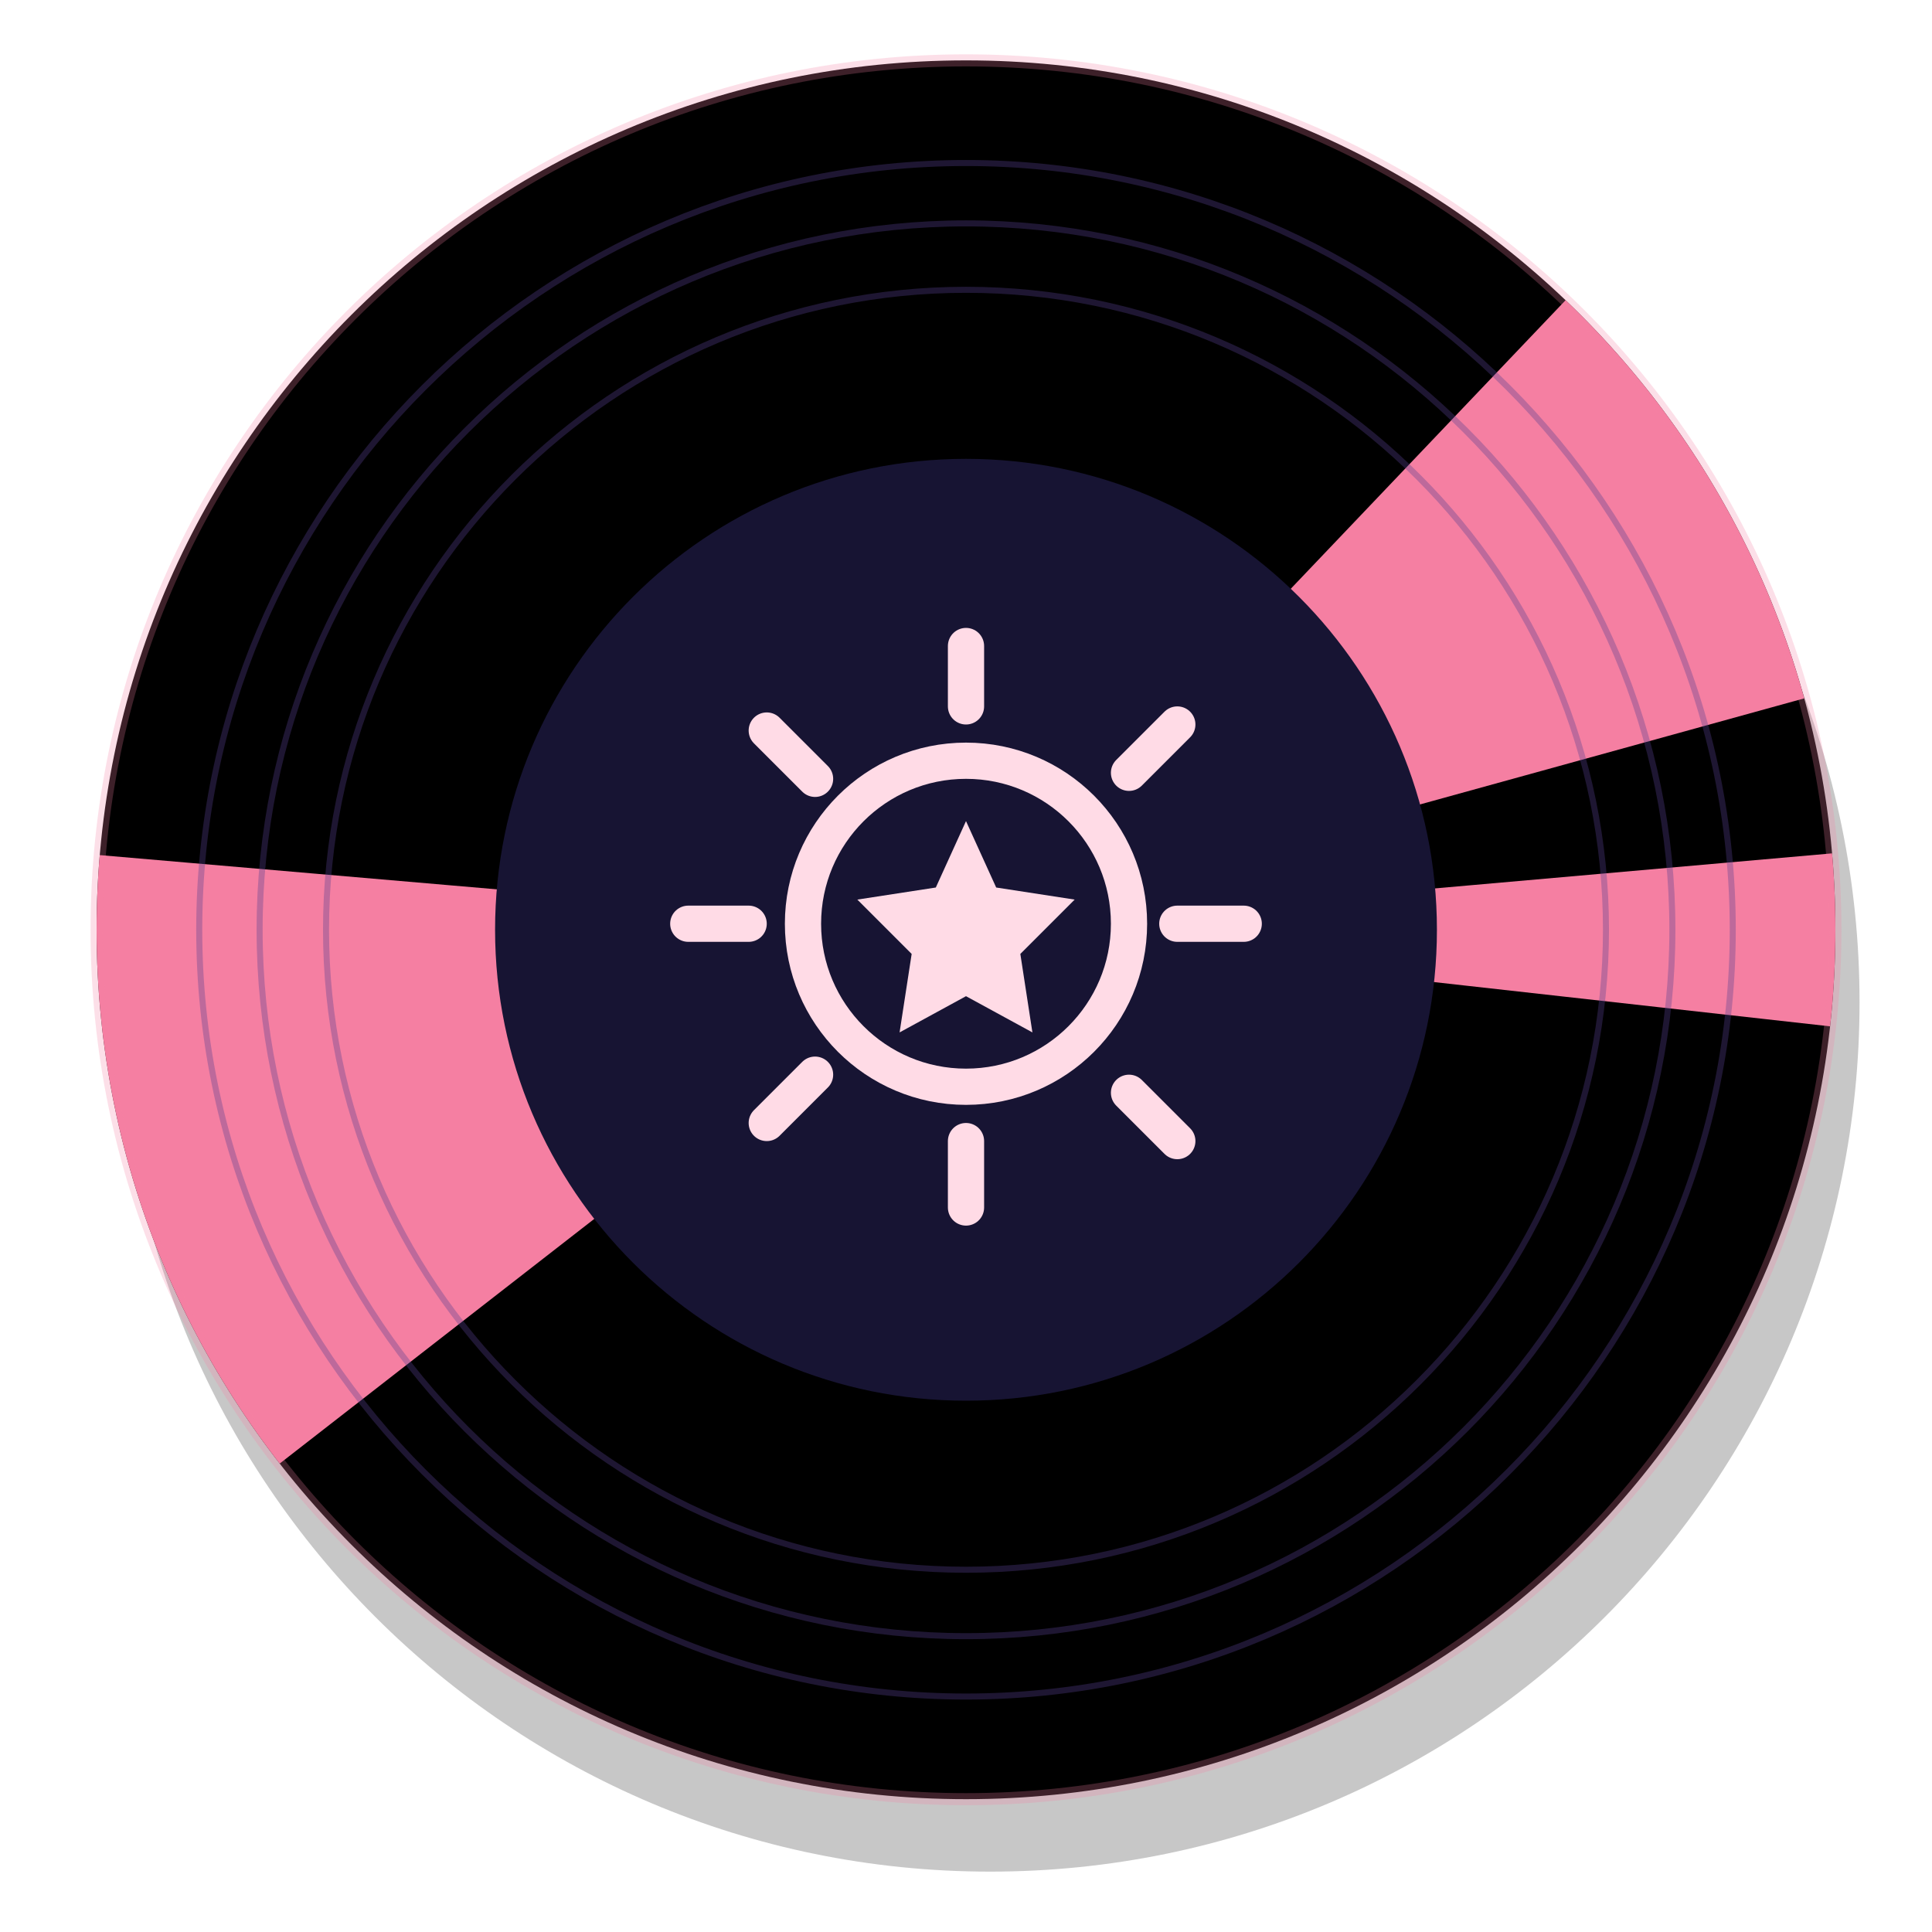
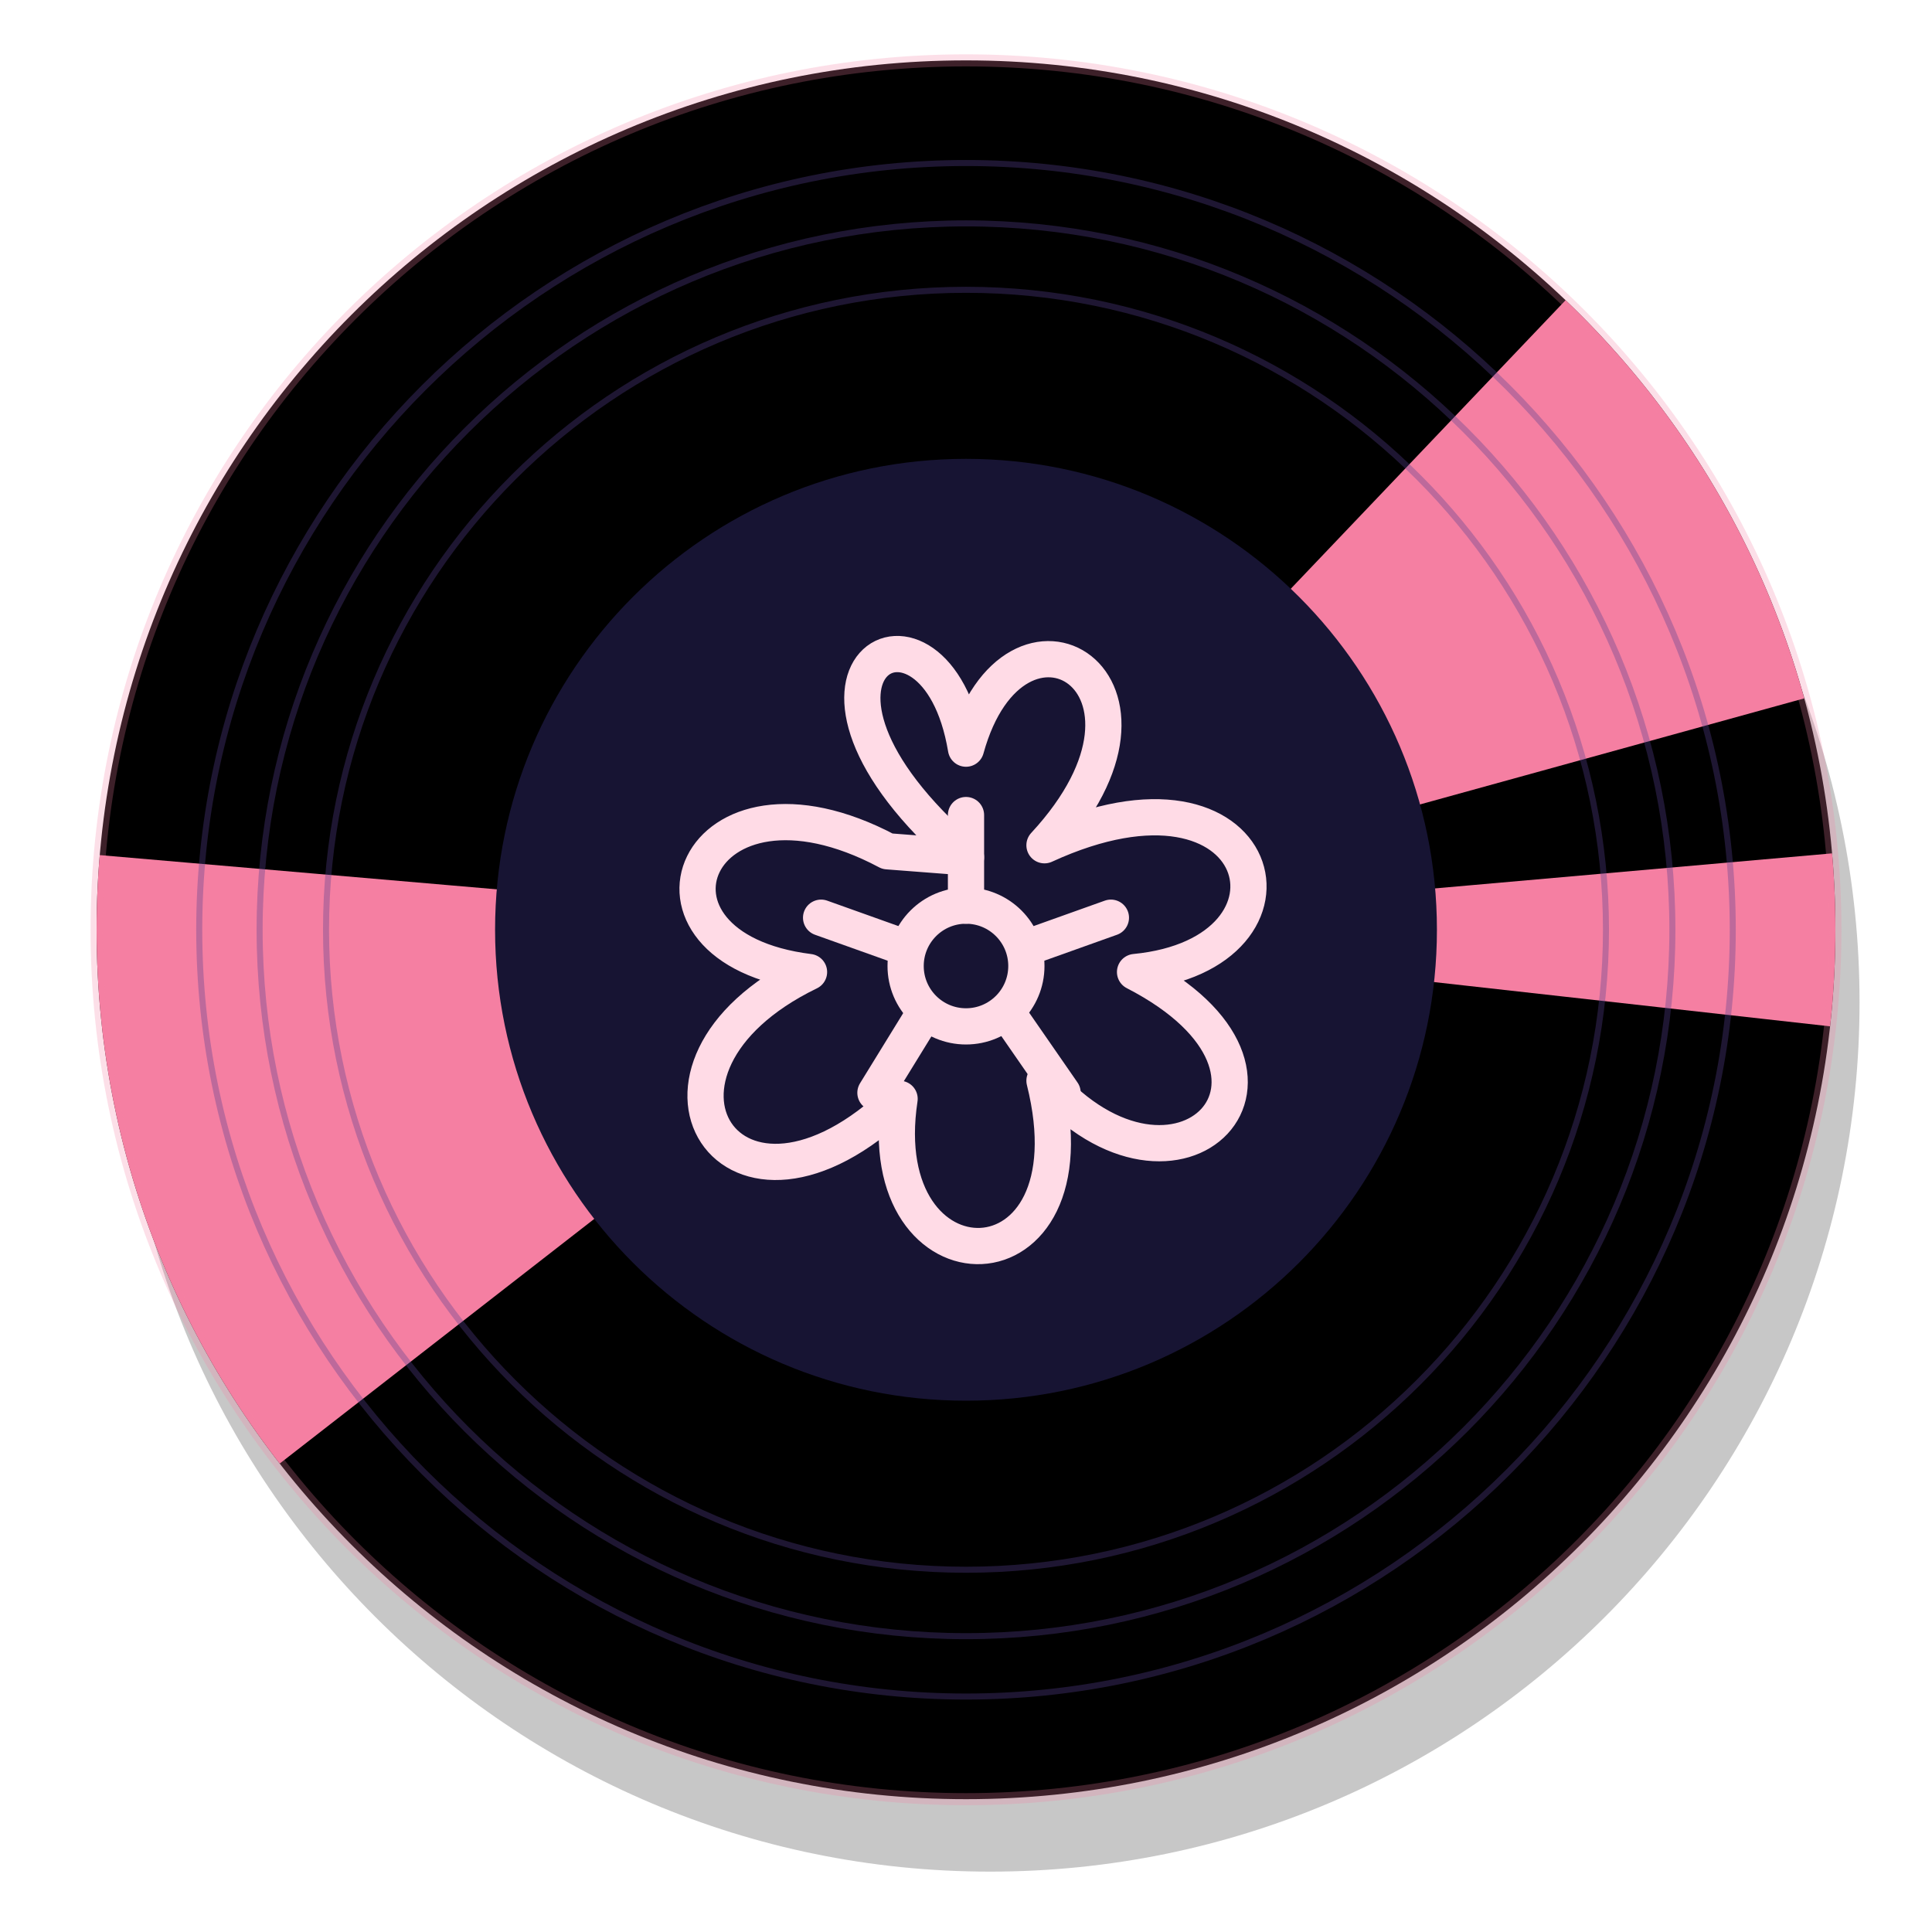
<svg xmlns="http://www.w3.org/2000/svg" viewBox="0 0 320 320">
  <defs>
    <clipPath id="record">
      <circle cx="160" cy="154" r="144" />
    </clipPath>
  </defs>
  <ellipse cx="164" cy="166" rx="144" ry="144" fill="#000000" opacity=".22" />
  <circle cx="160" cy="154" r="144" fill="#000000" />
  <g clip-path="url(#record)" fill="#F57FA2">
    <path d="M160 154 280 28 323 109Z" />
    <path d="M160 154 330 139 330 173Z" />
    <path d="M160 154-14 139-2 280Z" />
  </g>
  <g fill="none" stroke="#56408E" opacity=".35">
    <circle cx="160" cy="154" r="127" />
    <circle cx="160" cy="154" r="117" />
    <circle cx="160" cy="154" r="106" />
  </g>
  <circle cx="160" cy="154" r="78" fill="#171433" />
  <g transform="translate(110 104)" color="#FFDBE6" stroke="#FFDBE6" fill="none" stroke-width="6" stroke-linecap="round" stroke-linejoin="round">
-     <circle cx="50" cy="49" r="27" />
-     <path d="M50 3v10M50 85v11M4 49h10M85 49h11M17 17l8 8M77 77l8 8M17 82l8-8M77 24l8-8" />
-     <path d="m50 32 5 11 13 2-9 9 2 13-11-6-11 6 2-13-9-9 13-2Z" fill="currentColor" stroke="none" />
+     <path d="M50 38C14 7 45-10 50 20 58-9 88 9 63 36 100 19 109 54 78 57 111 74 85 100 63 75 72 111 34 111 39 78 11 105-9 73 24 57-8 53 5 20 37 37Z" />
+     <circle cx="50" cy="56" r="10" />
+     <path d="M50 46V31M60 53l14-5M57 64l9 13M43 64l-8 13M40 53l-14-5" />
  </g>
  <circle cx="160" cy="154" r="144" fill="none" stroke="#F57FA2" stroke-width="2" opacity=".25" />
</svg>
